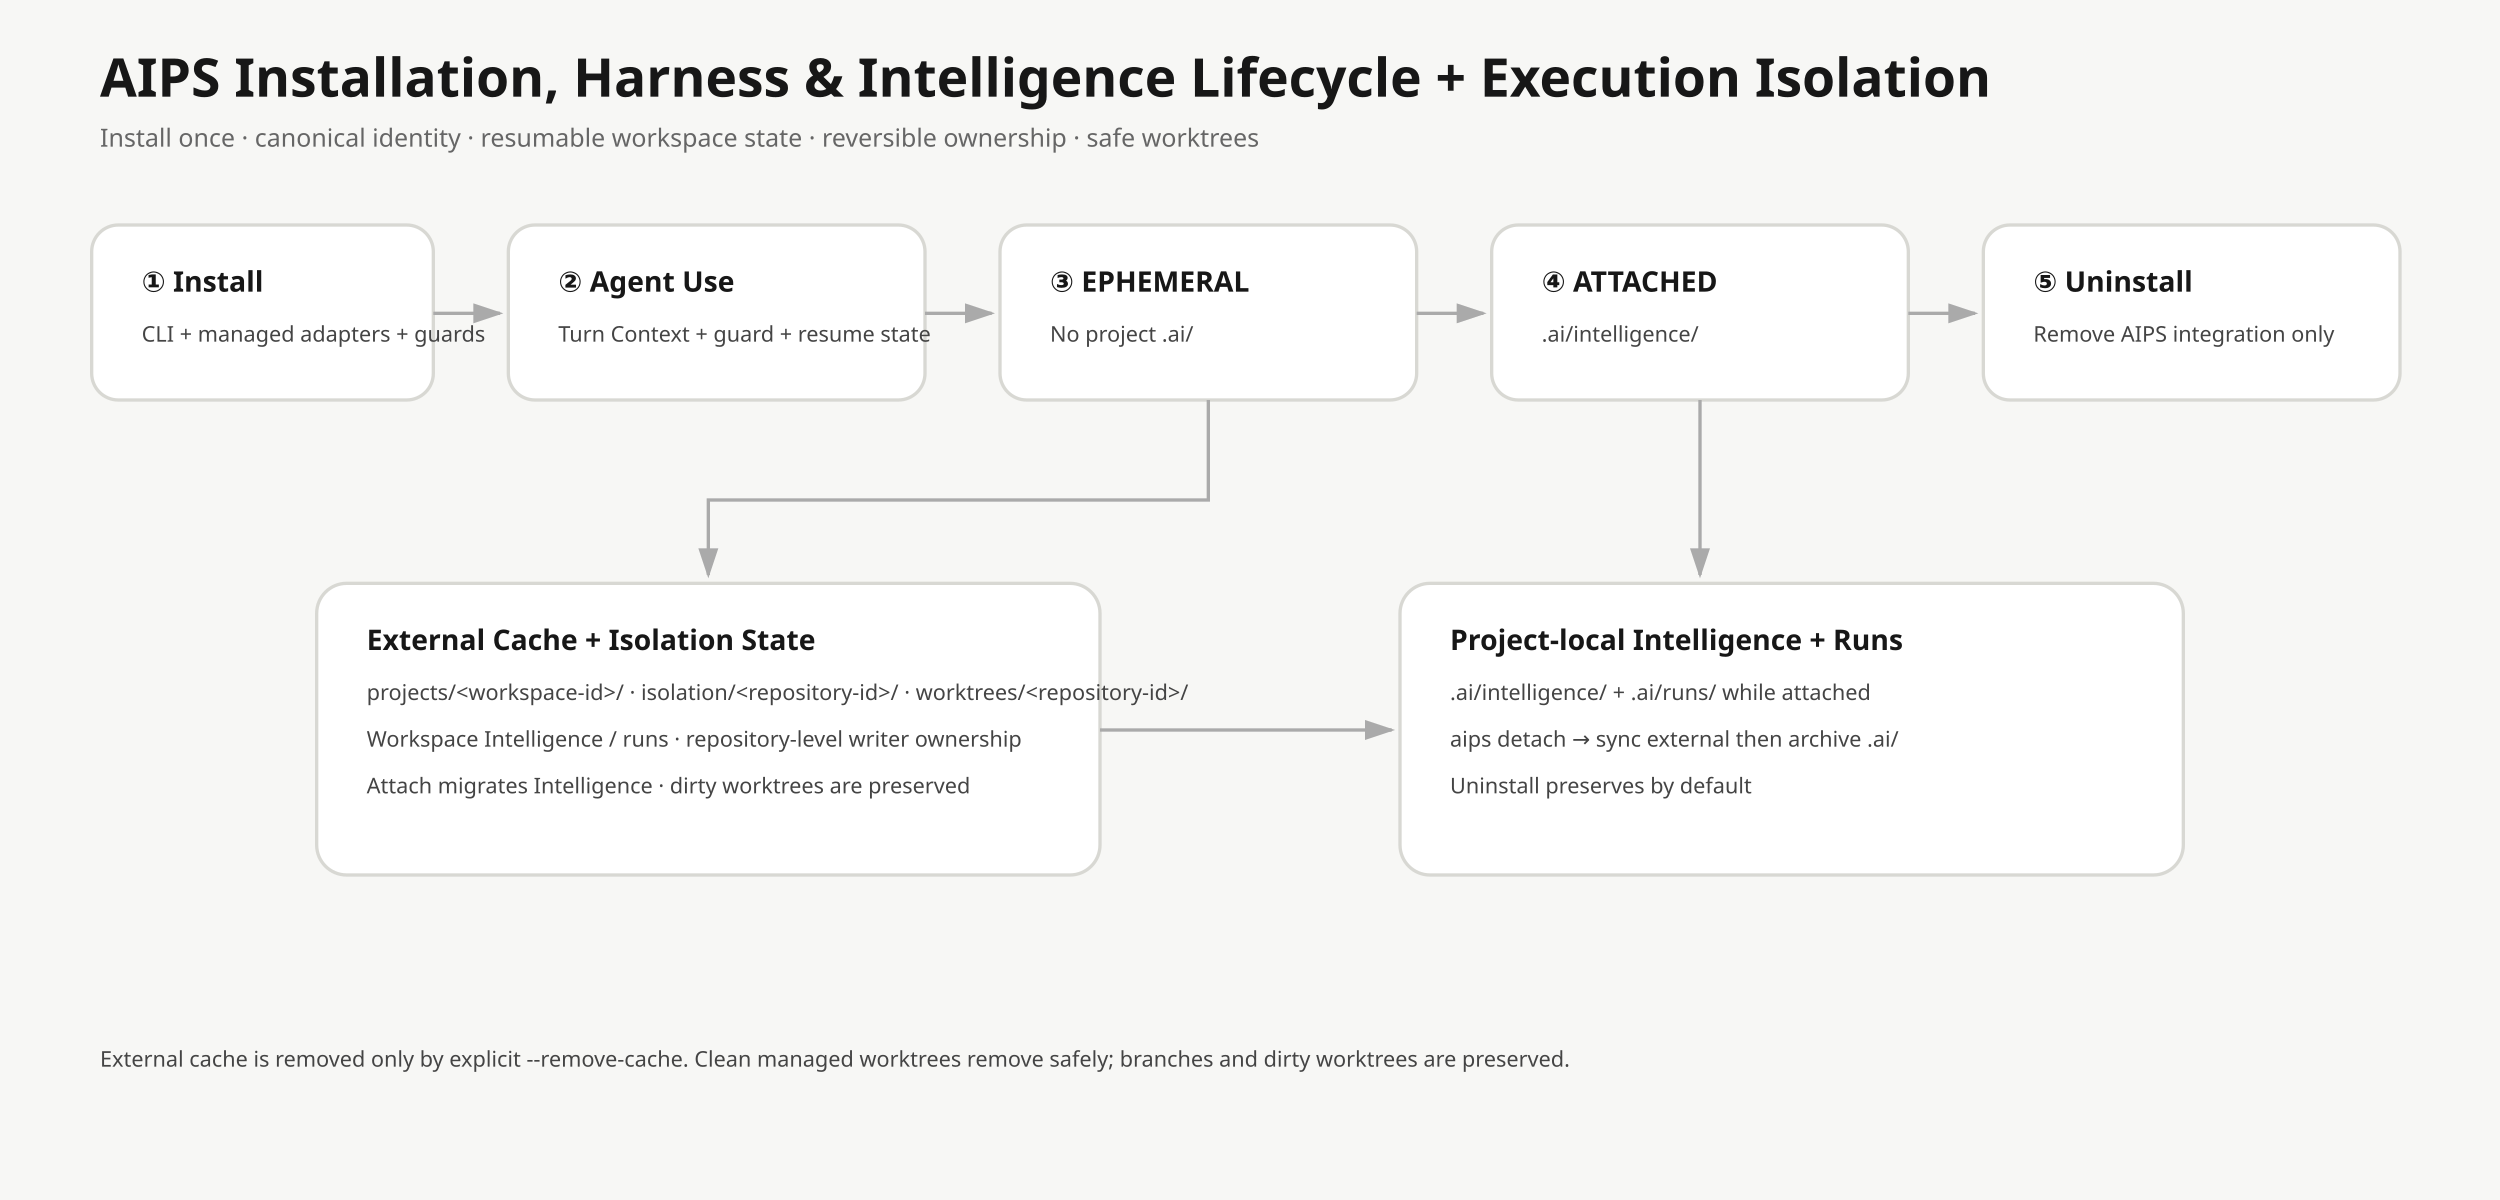
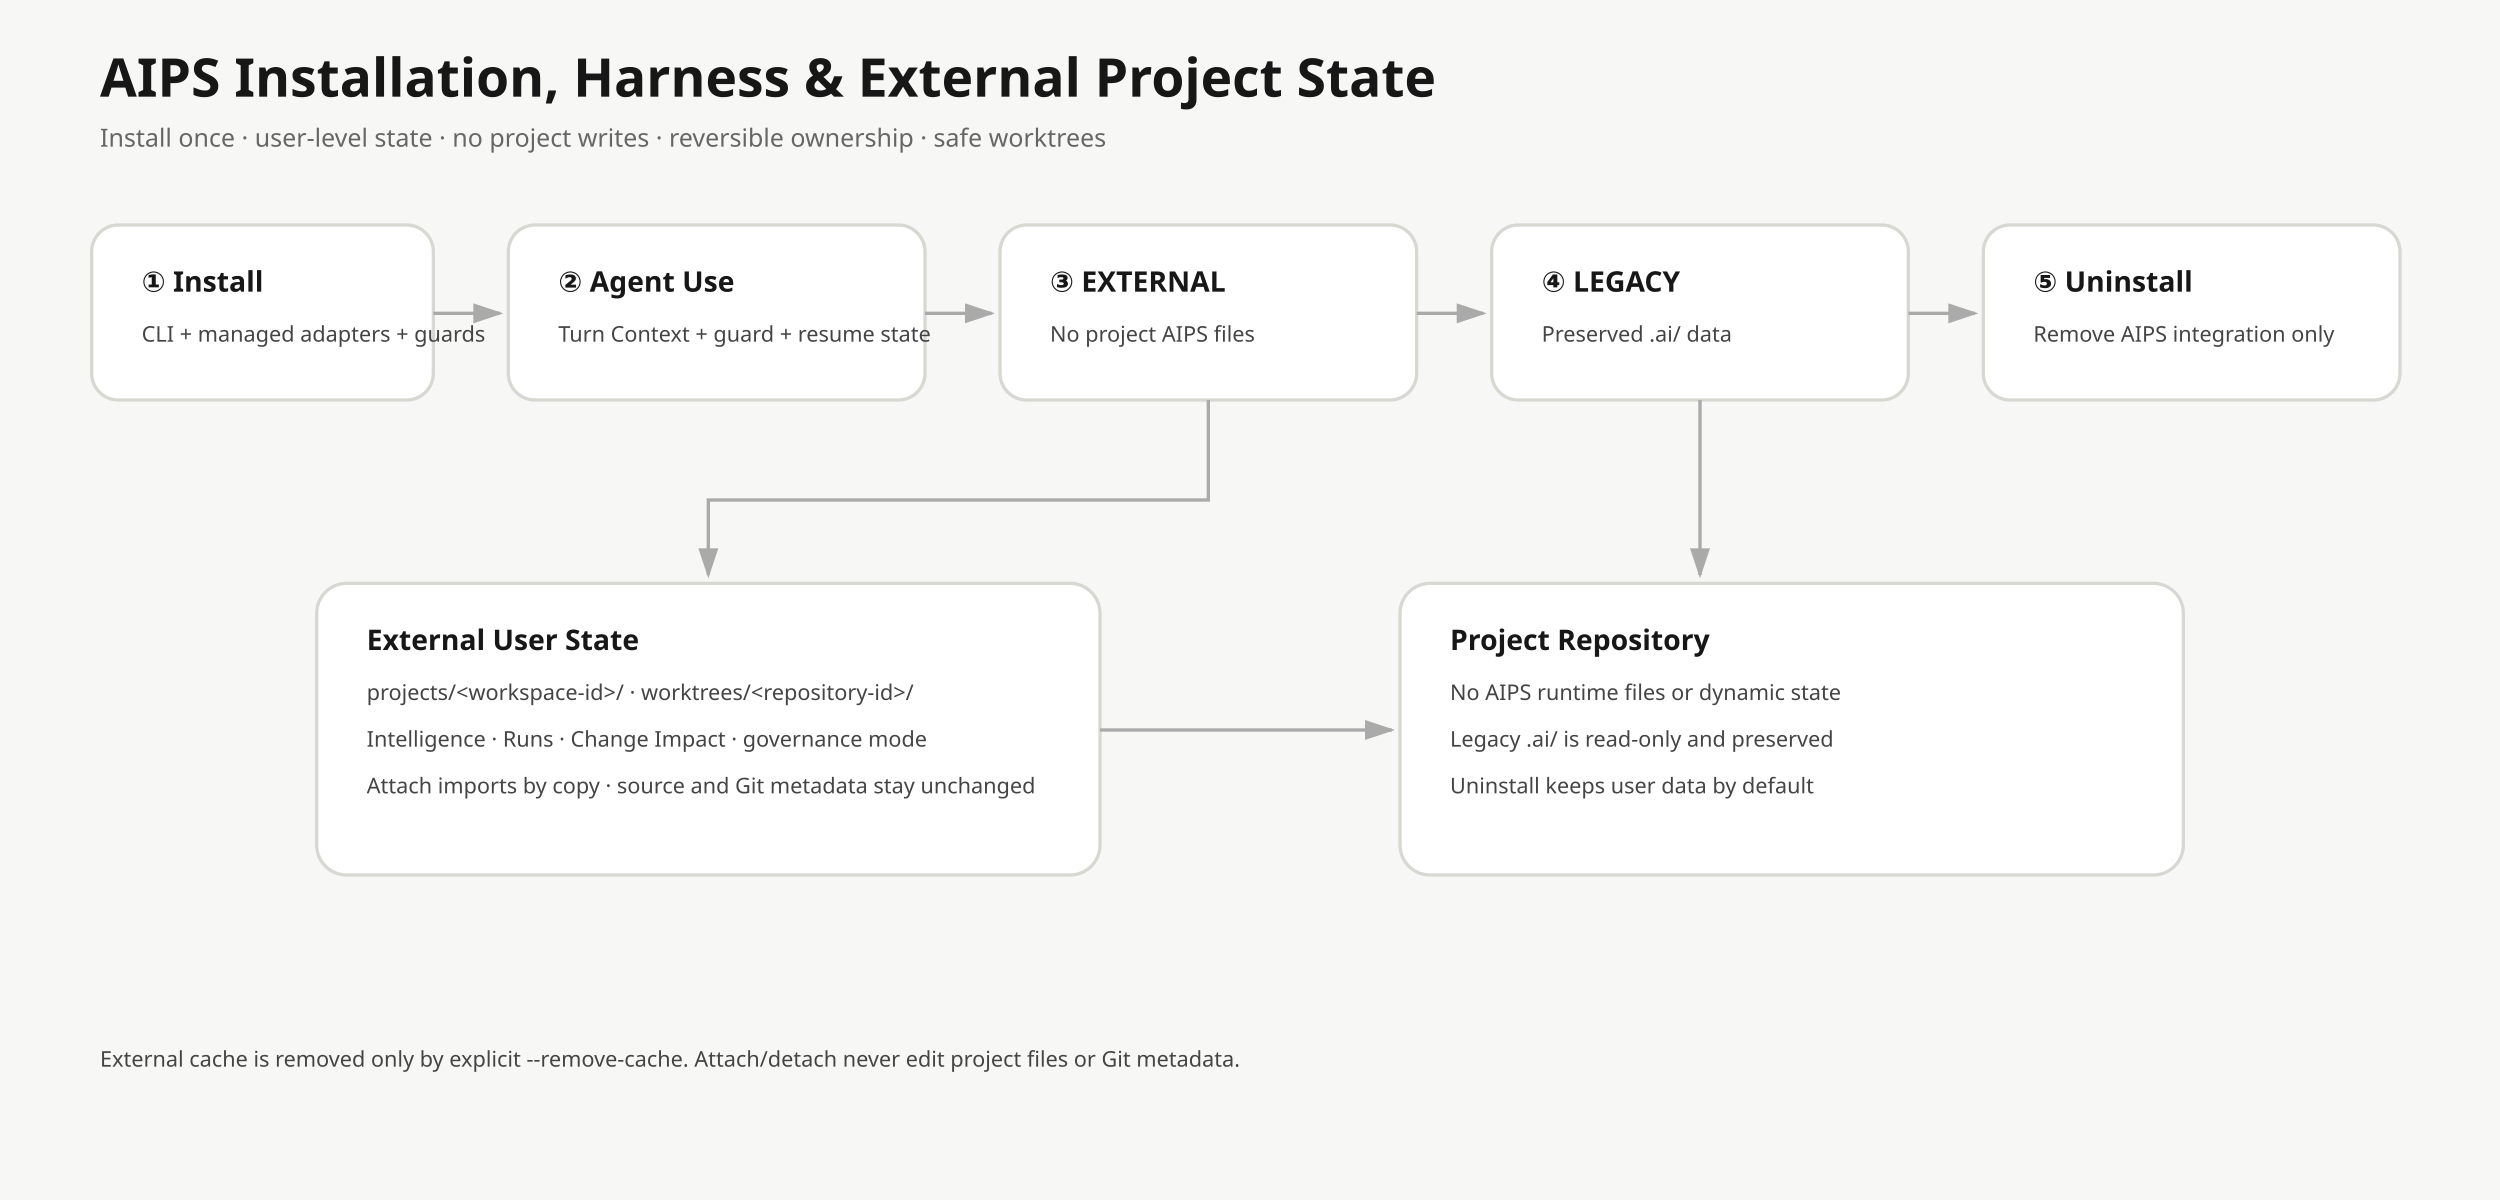
<svg xmlns="http://www.w3.org/2000/svg" width="1500" height="720" viewBox="0 0 1500 720">
  <rect width="1500" height="720" fill="#f7f7f5" />
  <style>.title{font:700 32px system-ui,sans-serif;fill:#171717}.sub{font:400 15px system-ui,sans-serif;fill:#666}.h{font:700 17px system-ui,sans-serif;fill:#171717}.t{font:400 13px system-ui,sans-serif;fill:#444}.box{fill:#fff;stroke:#d8d8d3;stroke-width:2}.line{stroke:#aaa;stroke-width:2;fill:none;marker-end:url(#a)}</style>
  <defs>
    <marker id="a" markerWidth="10" markerHeight="10" refX="8" refY="3" orient="auto">
      <path d="M0,0 L0,6 L9,3 z" fill="#aaa" />
    </marker>
  </defs>
-   <text x="60" y="58" class="title">AIPS Installation, Harness &amp; Intelligence Lifecycle + Execution Isolation</text>
-   <text x="60" y="88" class="sub">Install once · canonical identity · resumable workspace state · reversible ownership · safe worktrees</text>
+   <text x="60" y="58" class="title">AIPS Installation, Harness &amp; External Project State</text>
+   <text x="60" y="88" class="sub">Install once · user-level state · no project writes · reversible ownership · safe worktrees</text>
  <rect x="55" y="135" width="205" height="105" rx="16" class="box" />
  <text x="85" y="175" class="h">① Install</text>
  <text x="85" y="205" class="t">CLI + managed adapters + guards</text>
  <rect x="305" y="135" width="250" height="105" rx="16" class="box" />
  <text x="335" y="175" class="h">② Agent Use</text>
  <text x="335" y="205" class="t">Turn Context + guard + resume state</text>
  <rect x="600" y="135" width="250" height="105" rx="16" class="box" />
-   <text x="630" y="175" class="h">③ EPHEMERAL</text>
-   <text x="630" y="205" class="t">No project .ai/</text>
+   <text x="630" y="175" class="h">③ EXTERNAL</text>
+   <text x="630" y="205" class="t">No project AIPS files</text>
  <rect x="895" y="135" width="250" height="105" rx="16" class="box" />
-   <text x="925" y="175" class="h">④ ATTACHED</text>
-   <text x="925" y="205" class="t">.ai/intelligence/</text>
+   <text x="925" y="175" class="h">④ LEGACY</text>
+   <text x="925" y="205" class="t">Preserved .ai/ data</text>
  <rect x="1190" y="135" width="250" height="105" rx="16" class="box" />
  <text x="1220" y="175" class="h">⑤ Uninstall</text>
  <text x="1220" y="205" class="t">Remove AIPS integration only</text>
  <path d="M260 188 L300 188" class="line" />
  <path d="M555 188 L595 188" class="line" />
  <path d="M850 188 L890 188" class="line" />
  <path d="M1145 188 L1185 188" class="line" />
  <rect x="190" y="350" width="470" height="175" rx="18" class="box" />
-   <text x="220" y="390" class="h">External Cache + Isolation State</text>
-   <text x="220" y="420" class="t">projects/&lt;workspace-id&gt;/ · isolation/&lt;repository-id&gt;/ · worktrees/&lt;repository-id&gt;/</text>
-   <text x="220" y="448" class="t">Workspace Intelligence / runs · repository-level writer ownership</text>
-   <text x="220" y="476" class="t">Attach migrates Intelligence · dirty worktrees are preserved</text>
+   <text x="220" y="390" class="h">External User State</text>
+   <text x="220" y="420" class="t">projects/&lt;workspace-id&gt;/ · worktrees/&lt;repository-id&gt;/</text>
+   <text x="220" y="448" class="t">Intelligence · Runs · Change Impact · governance mode</text>
+   <text x="220" y="476" class="t">Attach imports by copy · source and Git metadata stay unchanged</text>
  <rect x="840" y="350" width="470" height="175" rx="18" class="box" />
-   <text x="870" y="390" class="h">Project-local Intelligence + Runs</text>
-   <text x="870" y="420" class="t">.ai/intelligence/ + .ai/runs/ while attached</text>
-   <text x="870" y="448" class="t">aips detach → sync external then archive .ai/</text>
-   <text x="870" y="476" class="t">Uninstall preserves by default</text>
+   <text x="870" y="390" class="h">Project Repository</text>
+   <text x="870" y="420" class="t">No AIPS runtime files or dynamic state</text>
+   <text x="870" y="448" class="t">Legacy .ai/ is read-only and preserved</text>
+   <text x="870" y="476" class="t">Uninstall keeps user data by default</text>
  <path d="M725 240 L725 300 L425 300 L425 345" class="line" />
  <path d="M1020 240 L1020 345" class="line" />
  <path d="M660 438 L835 438" class="line" />
-   <text x="60" y="640" class="t">External cache is removed only by explicit --remove-cache. Clean managed worktrees remove safely; branches and dirty worktrees are preserved.</text>
+   <text x="60" y="640" class="t">External cache is removed only by explicit --remove-cache. Attach/detach never edit project files or Git metadata.</text>
</svg>
